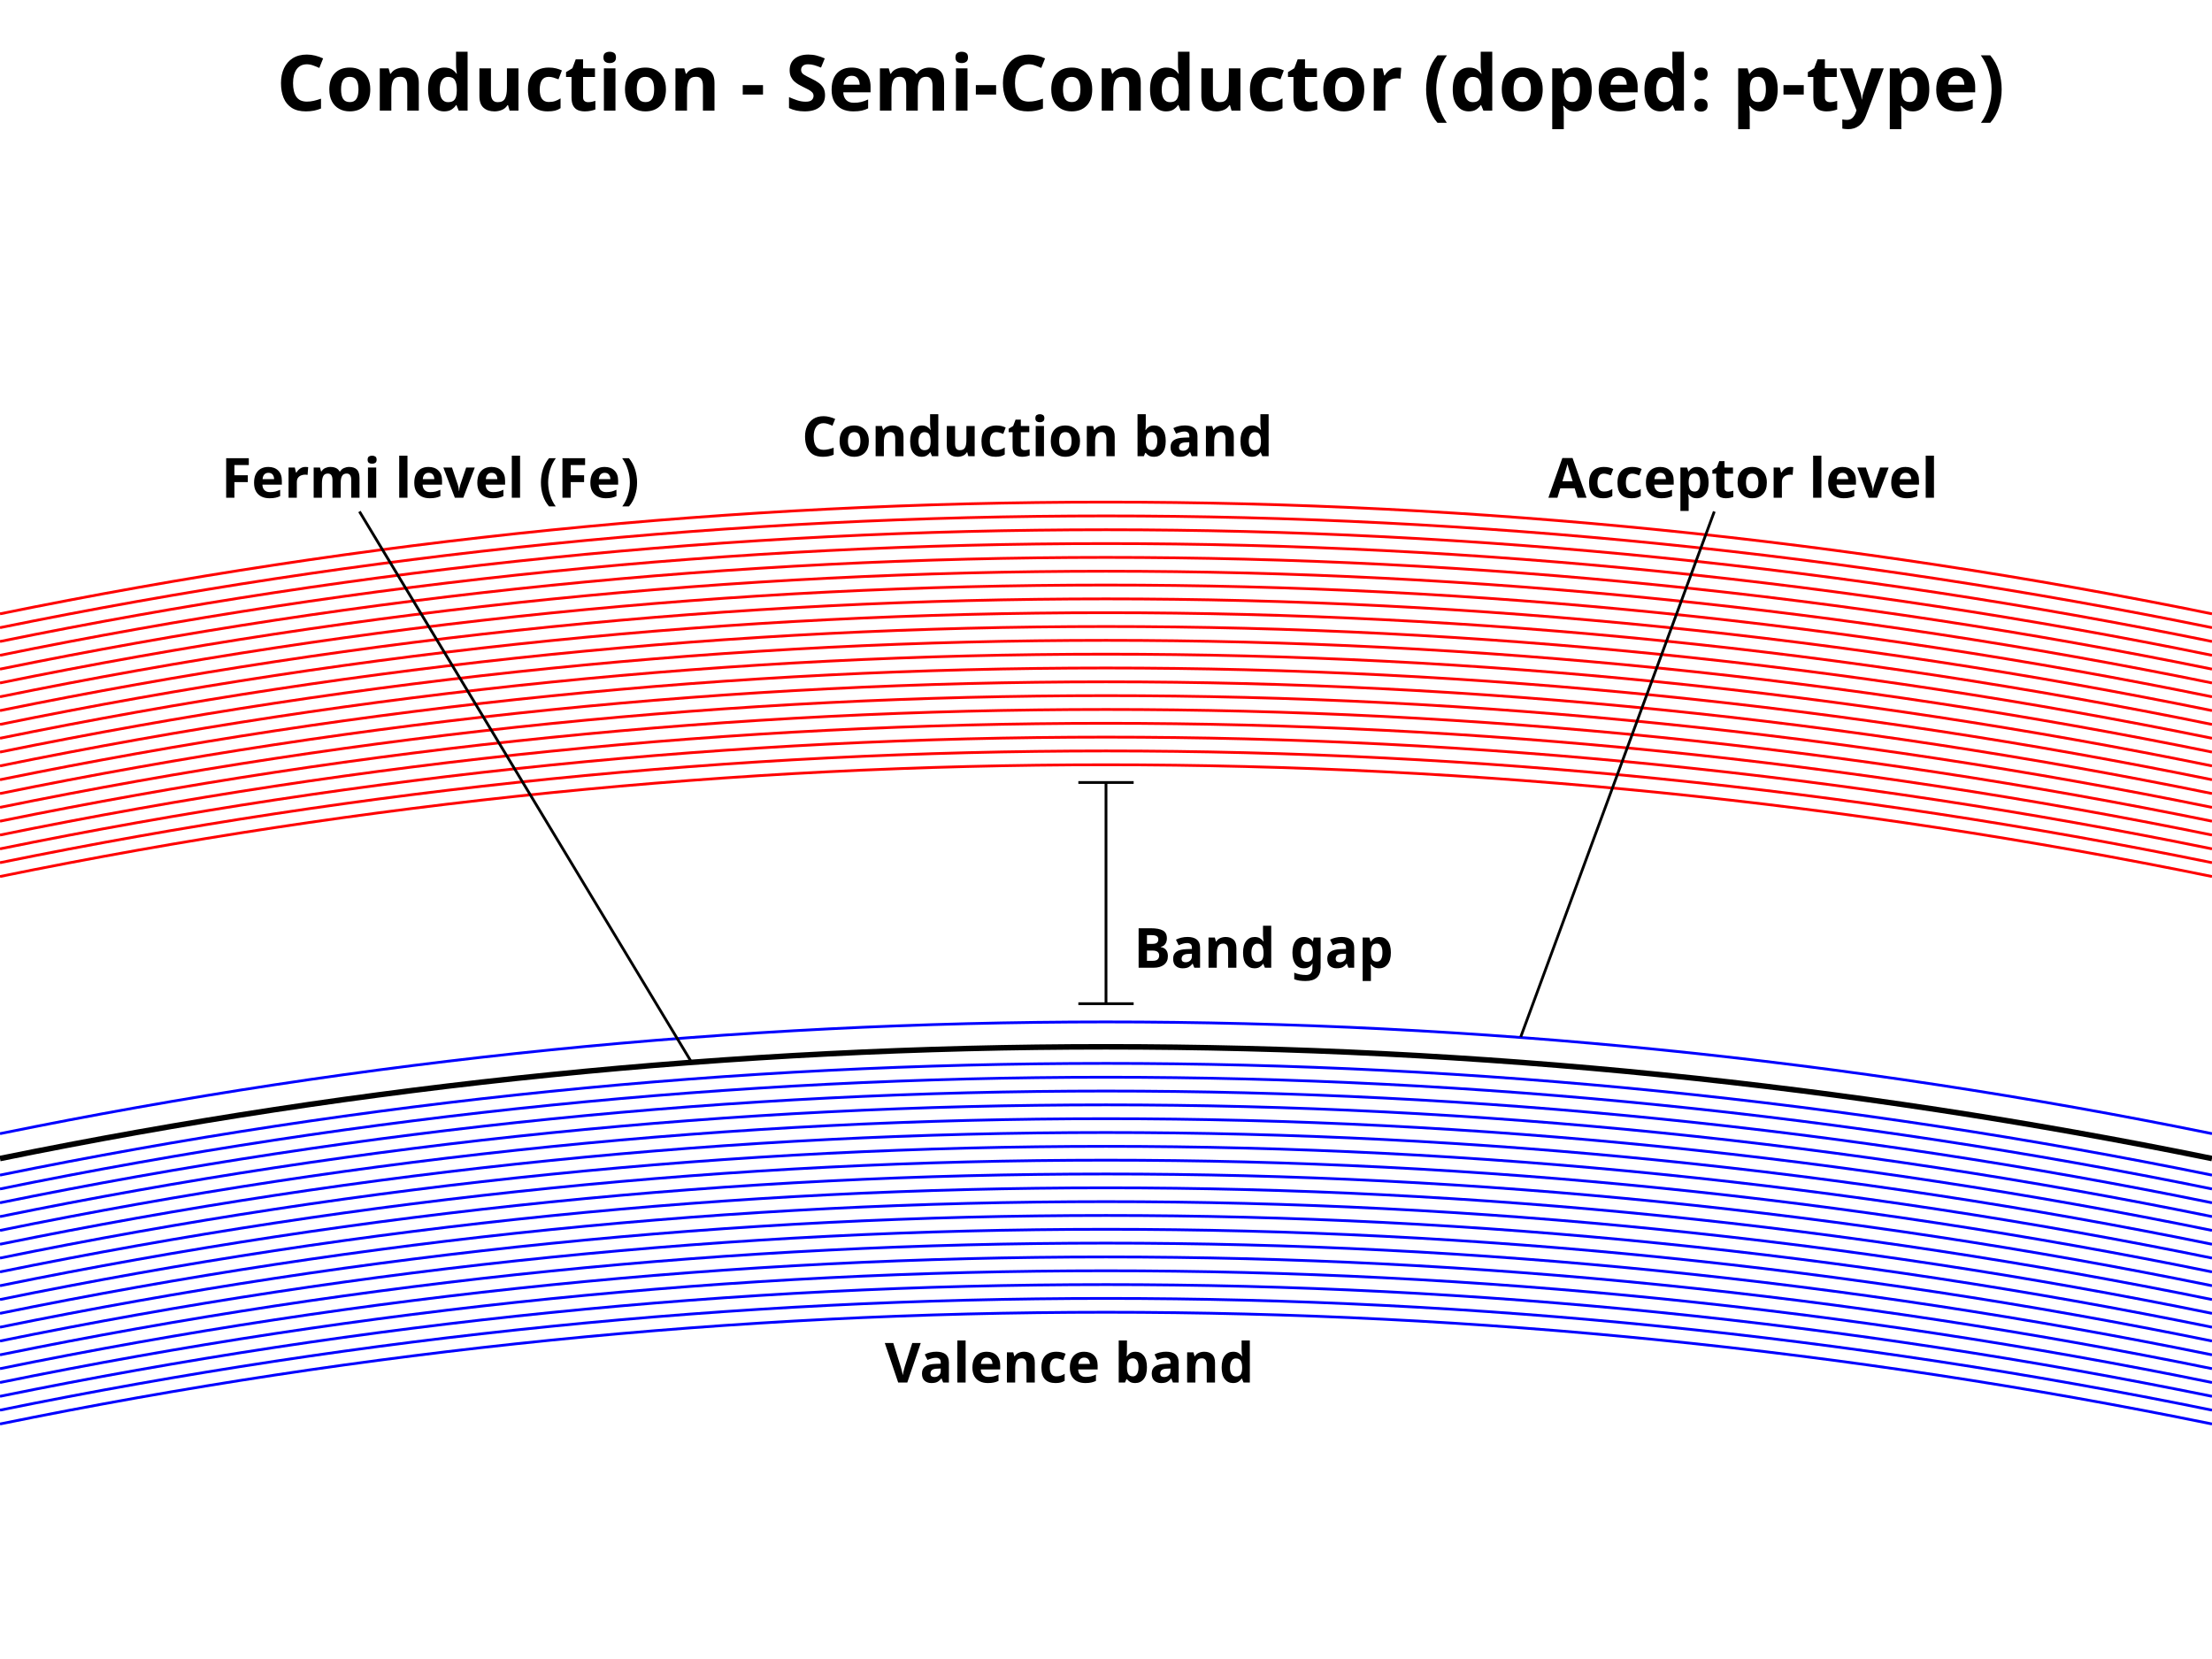
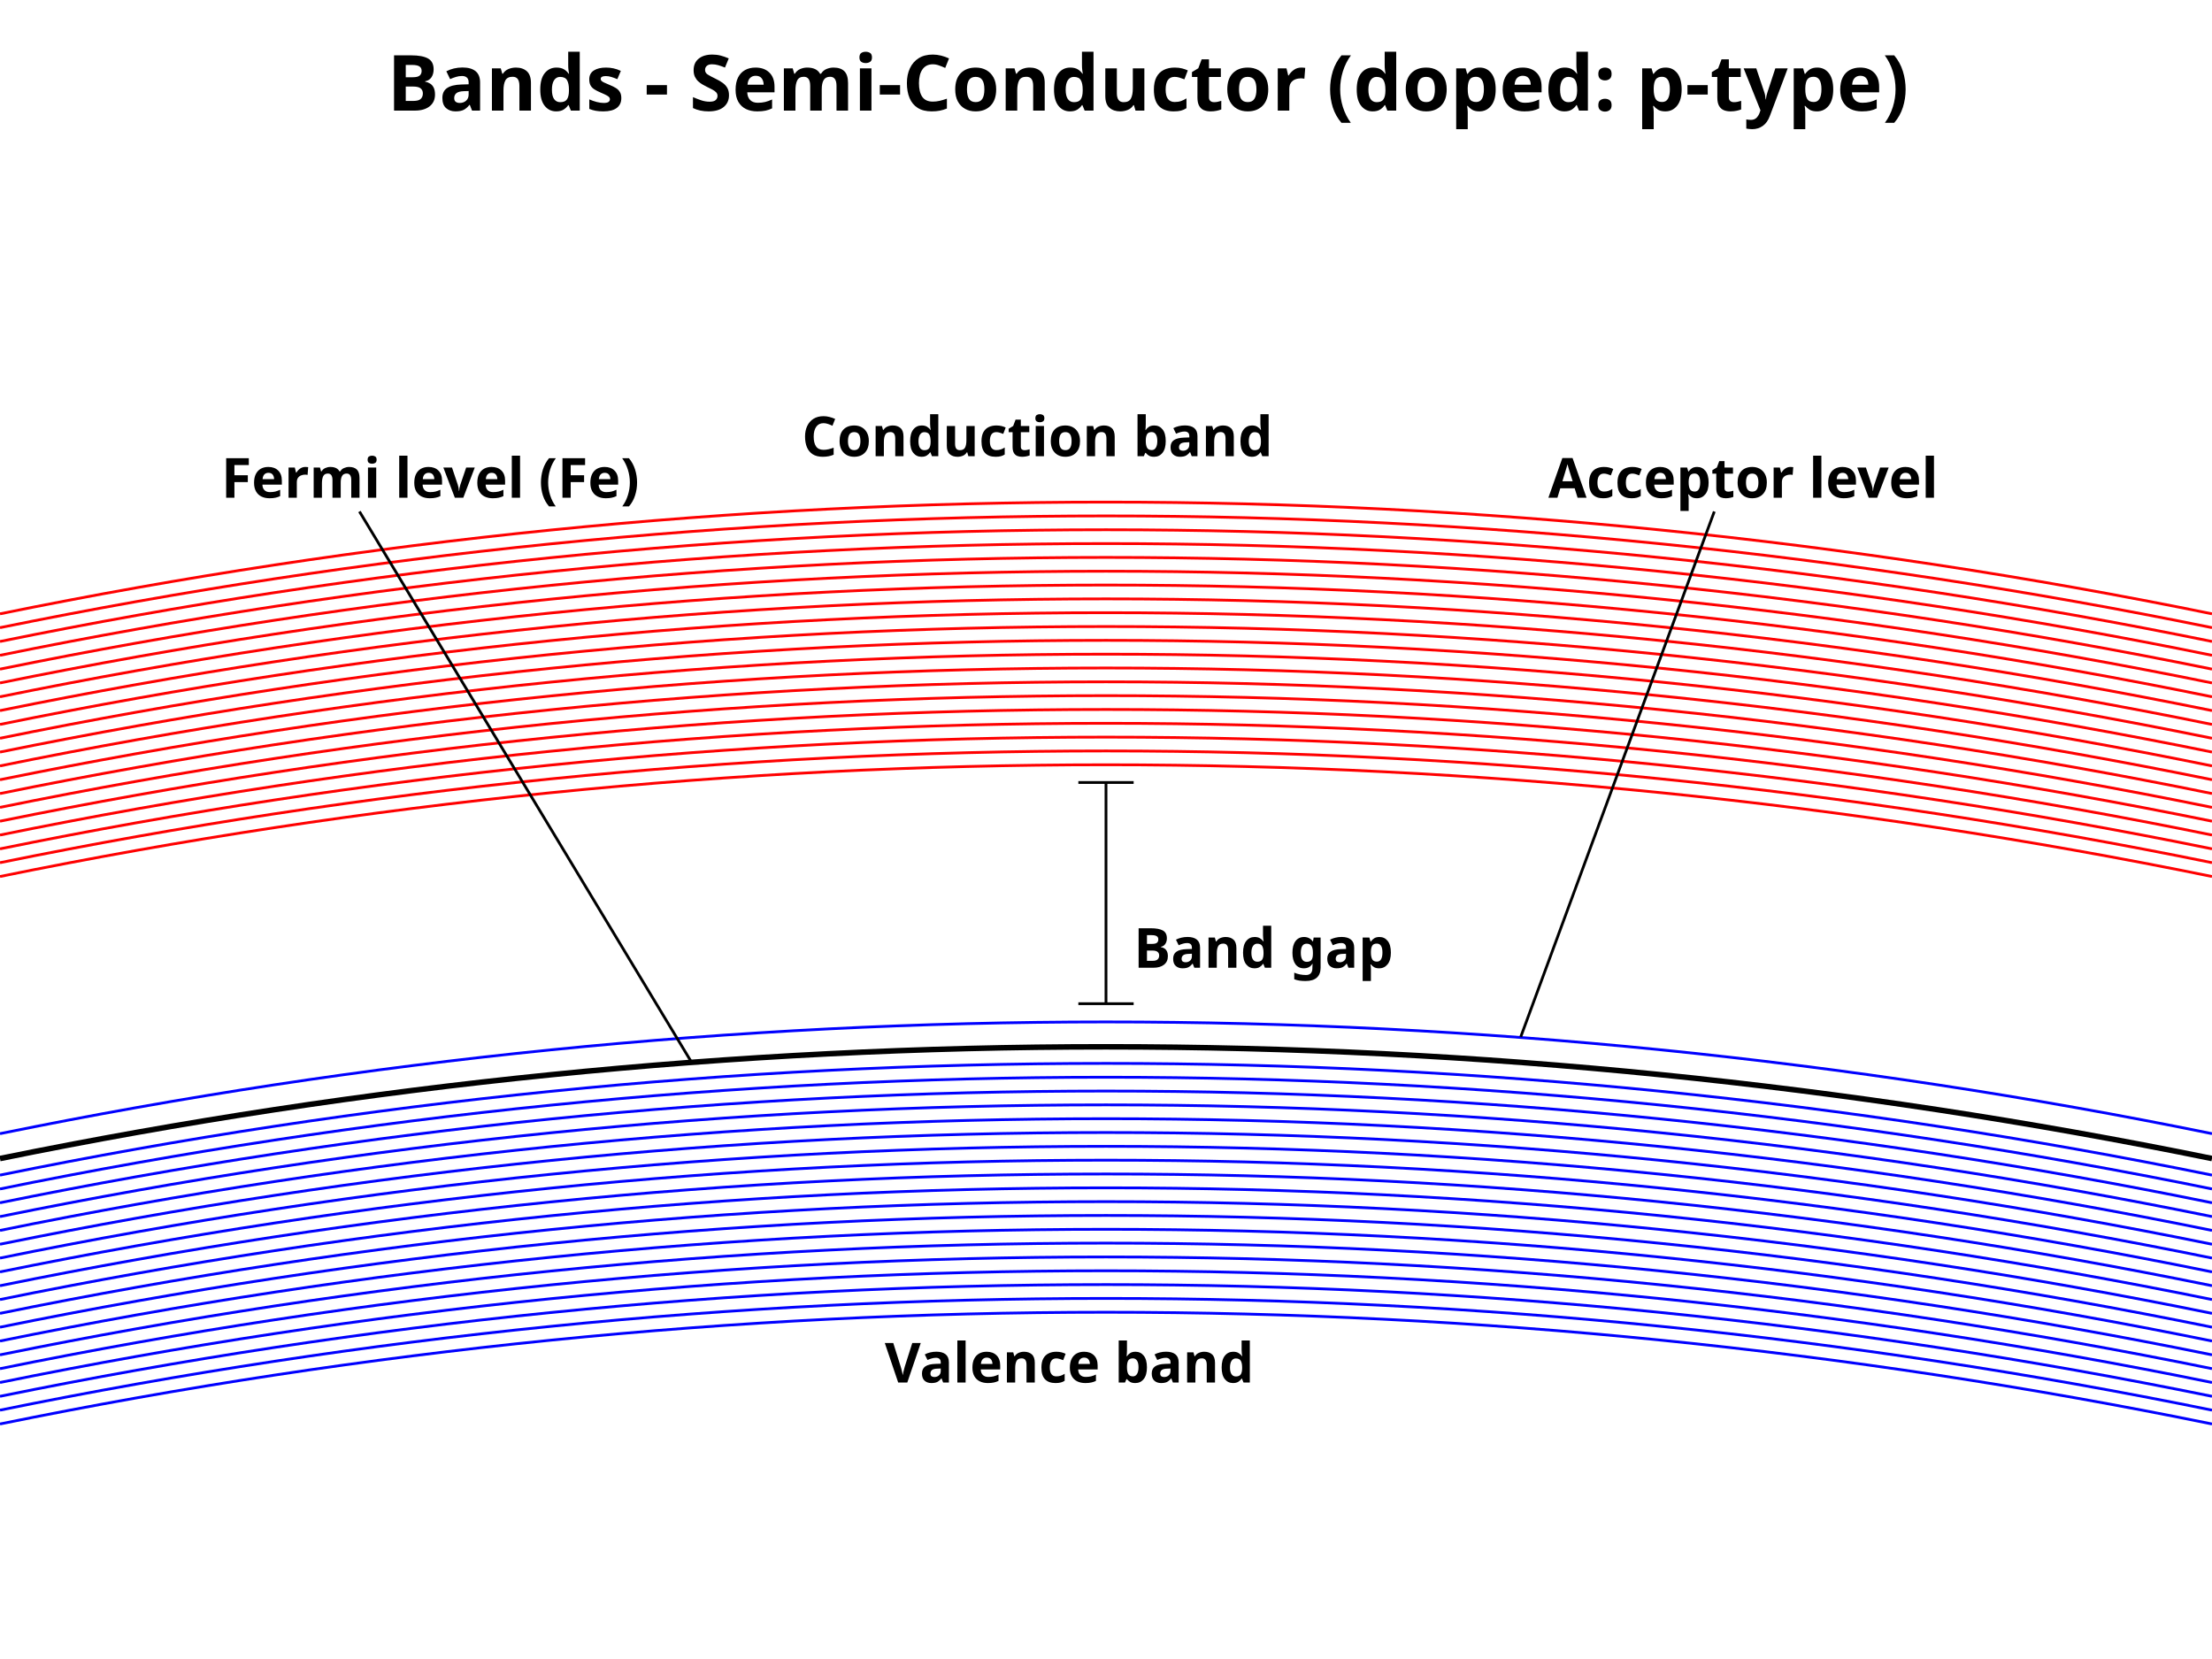
<svg xmlns="http://www.w3.org/2000/svg" xmlns:xlink="http://www.w3.org/1999/xlink" id="svg1" version="1.1" viewBox="0 0 800 600" width="800" height="600" preserveAspectRatio="xMidYMid" fill-rule="evenodd">
  <defs>
    <text id="headline" font-family="Ubuntu" font-size="28" font-weight="bold" fill="#000000">
-       <tspan>Conduction - Semi-Conductor (doped: p-type)</tspan>
+       <tspan>Bands - Semi-Conductor (doped: p-type)</tspan>
    </text>
    <text id="cond_label" font-family="Ubuntu" font-size="20" font-weight="bold" fill="#000000">
      <tspan>Conduction band</tspan>
    </text>
    <text id="val_label" font-family="Ubuntu" font-size="20" font-weight="bold" fill="#000000">
      <tspan>Valence band</tspan>
    </text>
    <text id="gap_label" font-family="Ubuntu" font-size="20" font-weight="bold" fill="#000000">
      <tspan>Band gap</tspan>
    </text>
    <text id="fermi_label" font-family="Ubuntu" font-size="20" font-weight="bold" fill="#000000">
      <tspan>Fermi level (Fe)</tspan>
    </text>
    <text id="donor_label" font-family="Ubuntu" font-size="20" font-weight="bold" fill="#000000">
      <tspan>Acceptor level</tspan>
    </text>
    <path id="orbit" d="m 0,0 a 2000,2000 0 0 1 800,0">
        </path>
    <g id="conduction_band" style="fill:none;stroke:#ff0000;stroke-width:1">
      <use xlink:href="#orbit" x="0" y="00" />
      <use xlink:href="#orbit" x="0" y="05" />
      <use xlink:href="#orbit" x="0" y="10" />
      <use xlink:href="#orbit" x="0" y="15" />
      <use xlink:href="#orbit" x="0" y="20" />
      <use xlink:href="#orbit" x="0" y="25" />
      <use xlink:href="#orbit" x="0" y="30" />
      <use xlink:href="#orbit" x="0" y="35" />
      <use xlink:href="#orbit" x="0" y="40" />
      <use xlink:href="#orbit" x="0" y="45" />
      <use xlink:href="#orbit" x="0" y="50" />
      <use xlink:href="#orbit" x="0" y="55" />
      <use xlink:href="#orbit" x="0" y="60" />
      <use xlink:href="#orbit" x="0" y="65" />
      <use xlink:href="#orbit" x="0" y="70" />
      <use xlink:href="#orbit" x="0" y="75" />
      <use xlink:href="#orbit" x="0" y="80" />
      <use xlink:href="#orbit" x="0" y="85" />
      <use xlink:href="#orbit" x="0" y="90" />
      <use xlink:href="#orbit" x="0" y="95" />
    </g>
    <g id="valence_band" style="fill:none;stroke:#0000ff;stroke-width:1">
      <use xlink:href="#orbit" x="0" y="00" />
      <use xlink:href="#orbit" x="0" y="15" />
      <use xlink:href="#orbit" x="0" y="20" />
      <use xlink:href="#orbit" x="0" y="25" />
      <use xlink:href="#orbit" x="0" y="30" />
      <use xlink:href="#orbit" x="0" y="35" />
      <use xlink:href="#orbit" x="0" y="40" />
      <use xlink:href="#orbit" x="0" y="45" />
      <use xlink:href="#orbit" x="0" y="50" />
      <use xlink:href="#orbit" x="0" y="55" />
      <use xlink:href="#orbit" x="0" y="60" />
      <use xlink:href="#orbit" x="0" y="65" />
      <use xlink:href="#orbit" x="0" y="70" />
      <use xlink:href="#orbit" x="0" y="75" />
      <use xlink:href="#orbit" x="0" y="80" />
      <use xlink:href="#orbit" x="0" y="85" />
      <use xlink:href="#orbit" x="0" y="90" />
      <use xlink:href="#orbit" x="0" y="95" />
      <use xlink:href="#orbit" x="0" y="100" />
      <use xlink:href="#orbit" x="0" y="105" />
    </g>
    <g id="fermi_level" style="fill:none;stroke:#000000;stroke-width:2">
      <use xlink:href="#orbit" x="0" y="00" />
    </g>
    <g id="gap_size" style="fill:none;stroke:#000000;stroke-width:1">
      <path d="m 0,0 v 80 m -10,-80 h 20 m -20,80 h 20" />
    </g>
  </defs>
  <g id="page1">
    <g id="band1" style="display:inline">
      <rect id="white_background" x="0" y="0" width="800" height="600" fill="white">
            </rect>
    </g>
    <g id="band2" style="display:inline">
-       <use xlink:href="#headline" x="100" y="40" />
+       <use xlink:href="#headline" x="140" y="40" />
      <use xlink:href="#cond_label" x="290" y="165" />
      <use xlink:href="#gap_label" x="410" y="350" />
      <use xlink:href="#val_label" x="320" y="500" />
      <use xlink:href="#fermi_label" x="80" y="180" />
      <use xlink:href="#donor_label" x="560" y="180" />
      <use xlink:href="#gap_size" x="400" y="283" />
      <use xlink:href="#conduction_band" y="222" />
      <use xlink:href="#valence_band" y="410" />
      <use xlink:href="#fermi_level" y="419" />
      <line x1="130" y1="185" x2="250" y2="384" style="stroke:#000000;stroke-width:1" />
      <line x1="620" y1="185" x2="550" y2="375" style="stroke:#000000;stroke-width:1" />
    </g>
  </g>
</svg>
